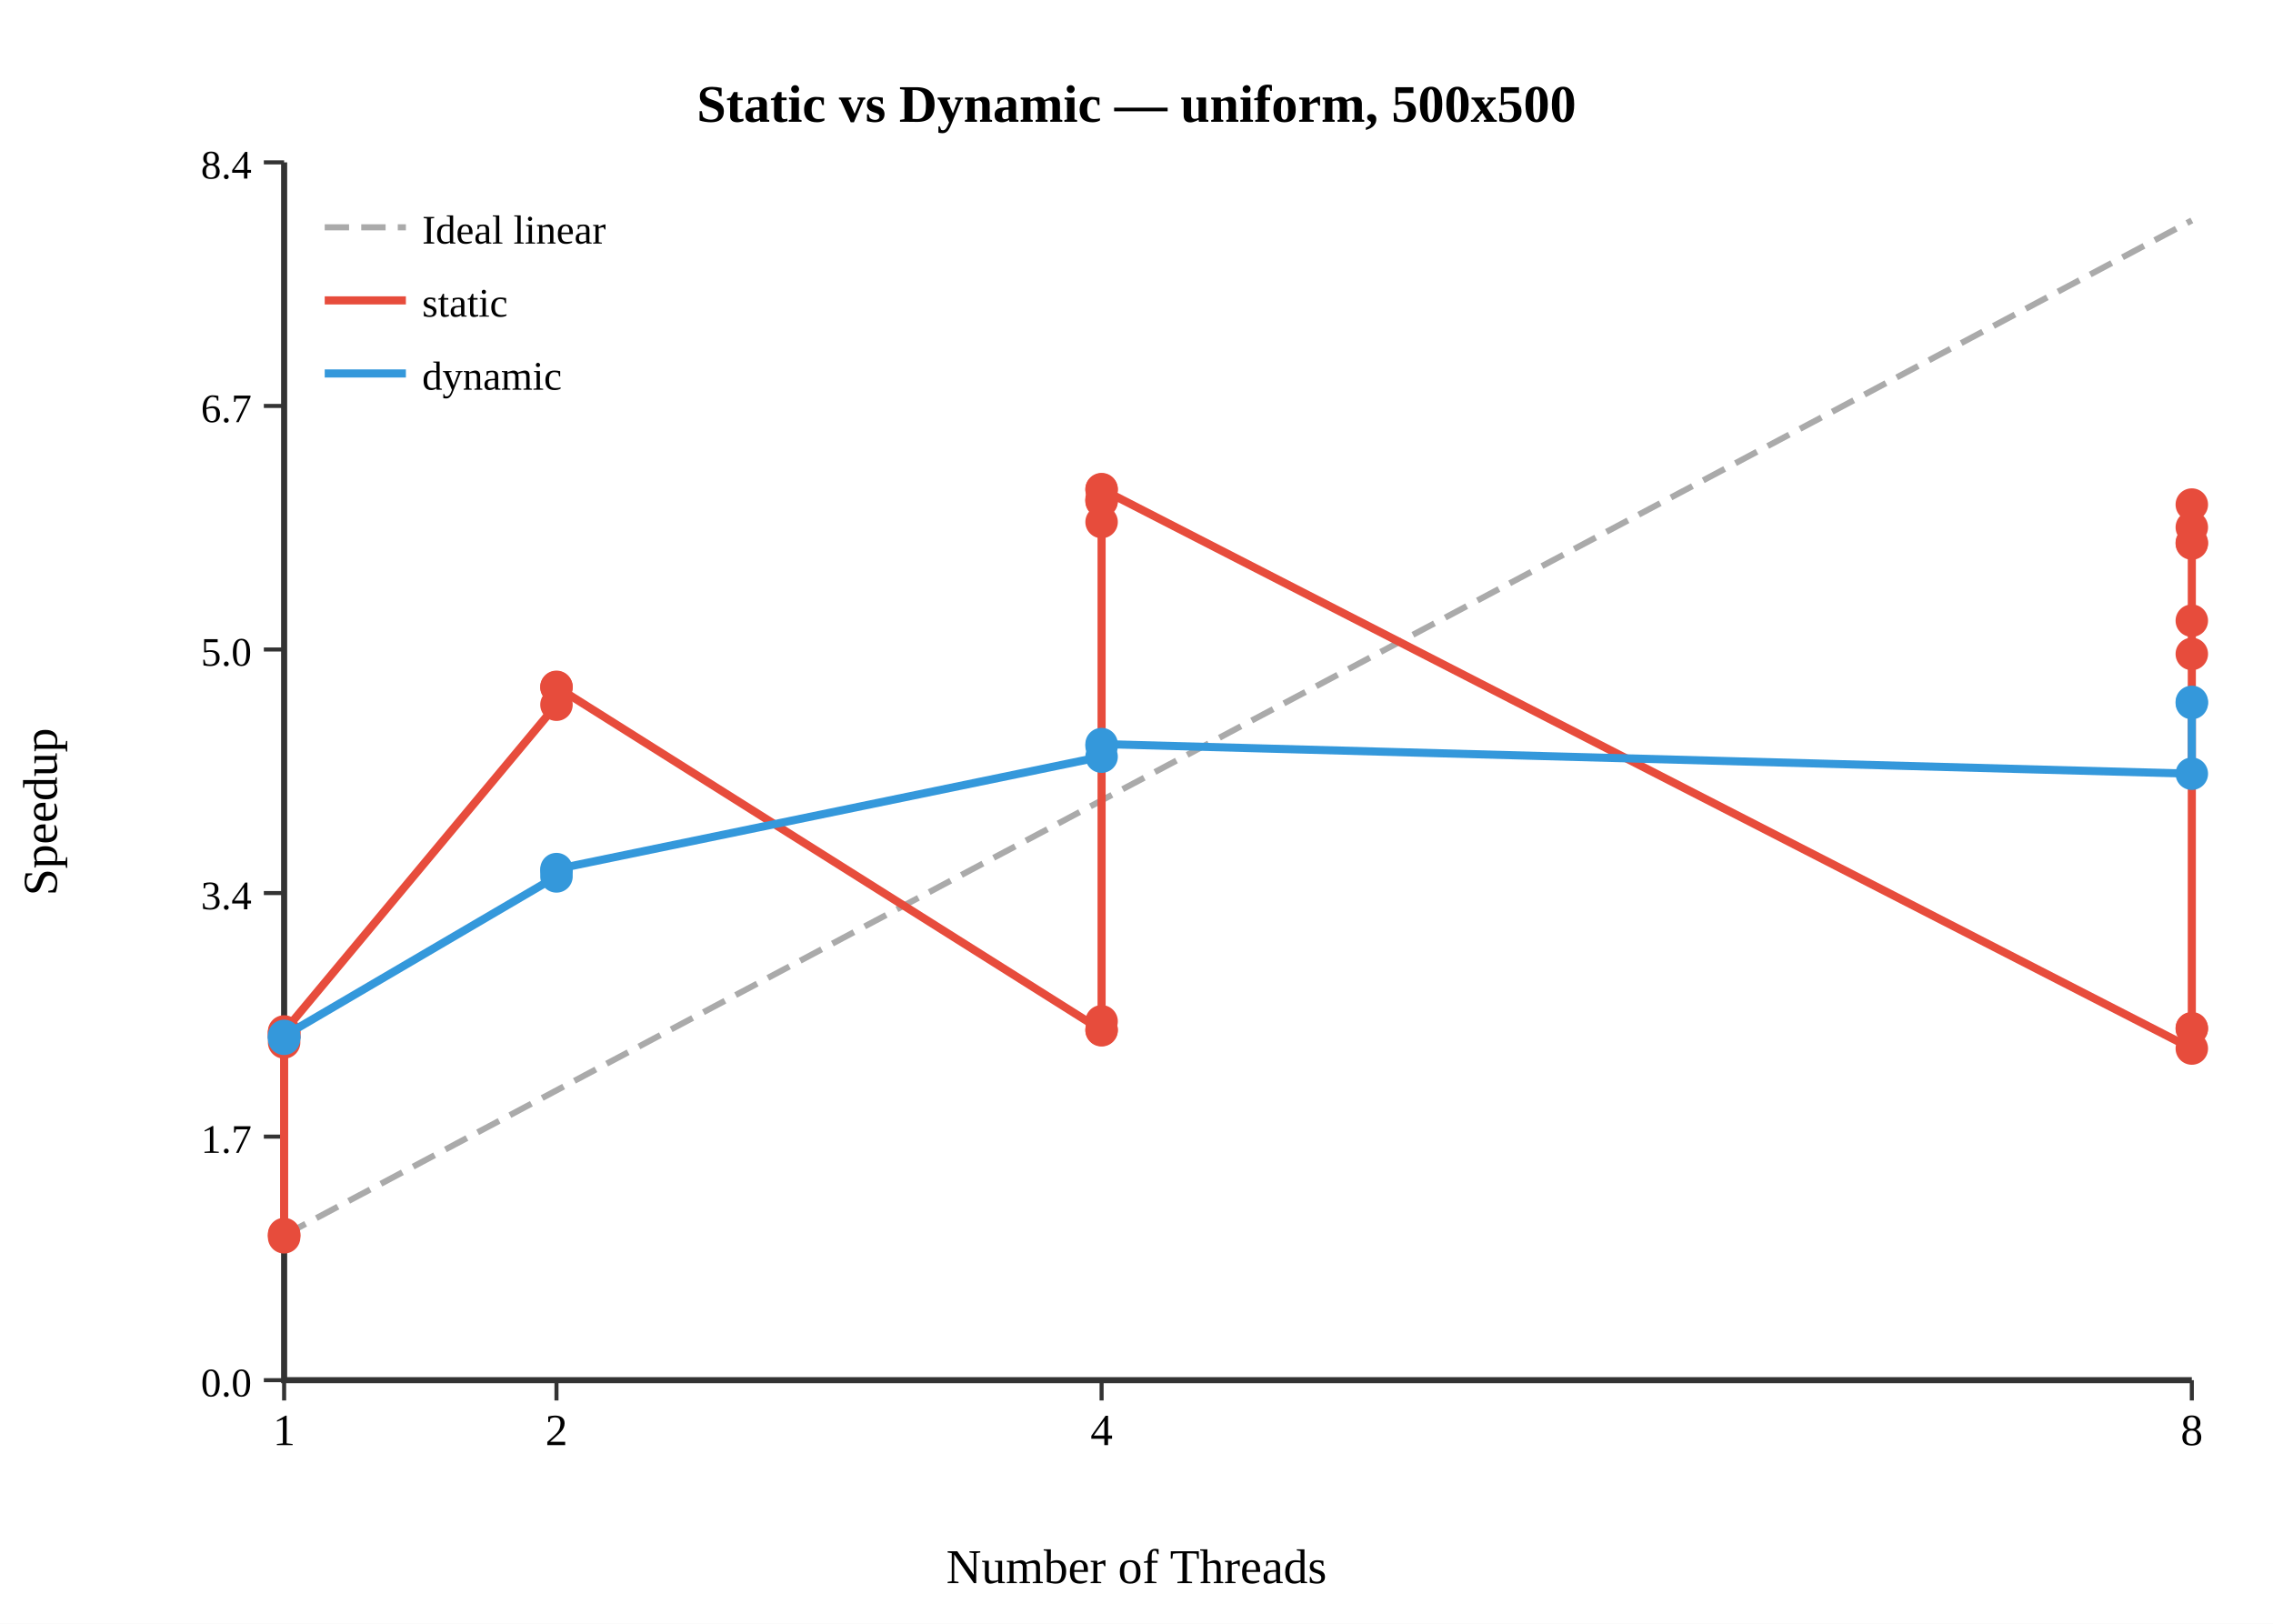
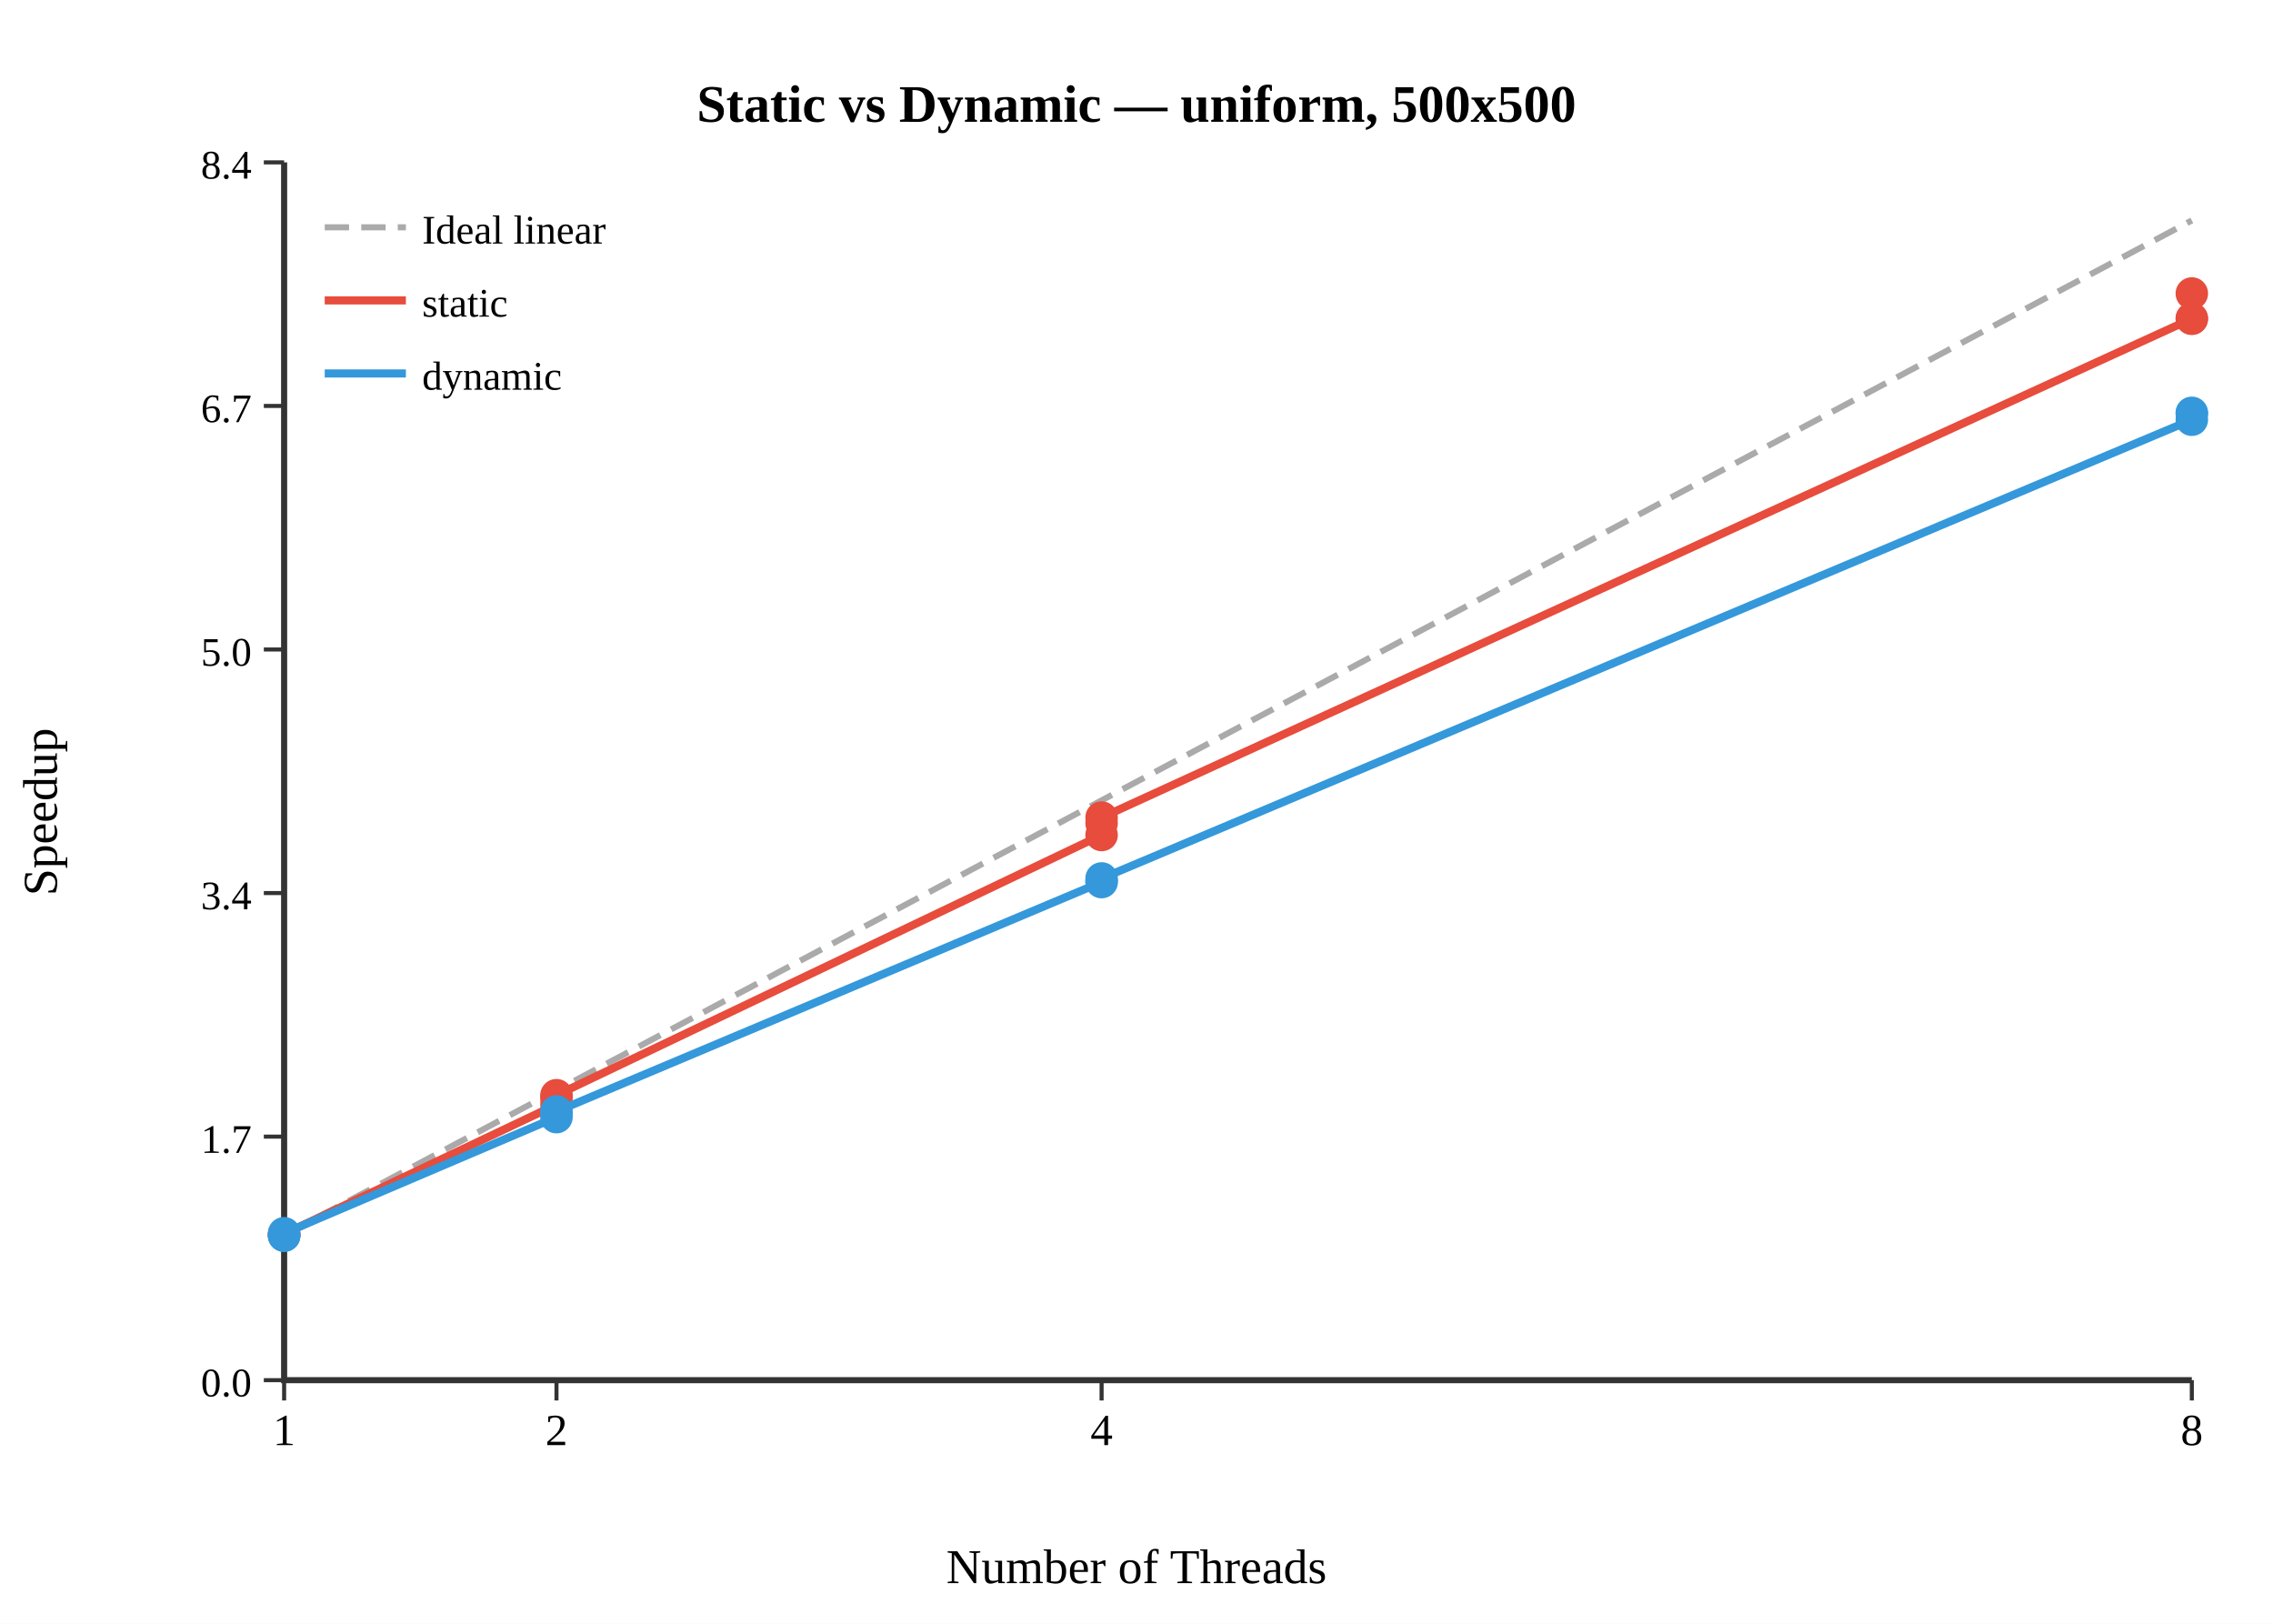
<svg xmlns="http://www.w3.org/2000/svg" viewBox="0 0 560 400">
  <rect width="560" height="400" fill="white" />
  <text x="280" y="30" text-anchor="middle" font-size="13" font-weight="bold">Static vs Dynamic — uniform, 500x500</text>
  <path d="M70.0,40.0 L70.0,340.0 L540.0,340.0" stroke="#333" fill="none" stroke-width="1.5" />
  <line x1="70.0" y1="340.0" x2="70.0" y2="345.0" stroke="#333" />
  <text x="70.0" y="356.0" text-anchor="middle" font-size="11">1</text>
  <line x1="137.1" y1="340.0" x2="137.1" y2="345.0" stroke="#333" />
  <text x="137.1" y="356.0" text-anchor="middle" font-size="11">2</text>
  <line x1="271.4" y1="340.0" x2="271.4" y2="345.0" stroke="#333" />
  <text x="271.4" y="356.0" text-anchor="middle" font-size="11">4</text>
  <line x1="540.0" y1="340.0" x2="540.0" y2="345.0" stroke="#333" />
  <text x="540.0" y="356.0" text-anchor="middle" font-size="11">8</text>
  <line x1="70.0" y1="340.0" x2="65.0" y2="340.0" stroke="#333" />
  <text x="62.0" y="344.0" text-anchor="end" font-size="10">0.0</text>
  <line x1="70.0" y1="280.0" x2="65.0" y2="280.0" stroke="#333" />
  <text x="62.0" y="284.0" text-anchor="end" font-size="10">1.7</text>
  <line x1="70.0" y1="220.0" x2="65.0" y2="220.0" stroke="#333" />
  <text x="62.0" y="224.0" text-anchor="end" font-size="10">3.4</text>
  <line x1="70.0" y1="160.0" x2="65.0" y2="160.0" stroke="#333" />
  <text x="62.0" y="164.0" text-anchor="end" font-size="10">5.0</text>
  <line x1="70.0" y1="100.0" x2="65.0" y2="100.0" stroke="#333" />
  <text x="62.0" y="104.0" text-anchor="end" font-size="10">6.7</text>
  <line x1="70.0" y1="40.0" x2="65.0" y2="40.0" stroke="#333" />
  <text x="62.0" y="44.0" text-anchor="end" font-size="10">8.4</text>
  <line x1="70.0" y1="304.3" x2="540.0" y2="54.3" stroke="#aaa" stroke-dasharray="6,3" stroke-width="1.5" />
-   <path d="M70.0,304.8 L70.0,304.3 L70.0,304.0 L70.0,256.8 L70.0,255.4 L70.0,255.3 L70.0,254.5 L70.0,254.4 L70.0,254.1 L137.1,173.6 L137.1,169.3 L137.1,169.2 L271.4,253.8 L271.4,253.7 L271.4,251.6 L271.4,128.6 L271.4,123.5 L271.4,123.3 L271.4,122.9 L271.4,120.6 L271.4,120.5 L540.0,258.3 L540.0,253.4 L540.0,253.3 L540.0,161.1 L540.0,152.9 L540.0,133.9 L540.0,133.7 L540.0,129.9 L540.0,124.3" stroke="#e74c3c" fill="none" stroke-width="2" />
-   <circle cx="70.0" cy="304.8" r="4" fill="#e74c3c" />
+   <path d="M70.0,304.3 L70.0,304.2 L70.0,304.0 L137.1,272.1 L137.1,270.5 L137.1,269.8 L271.4,205.7 L271.4,202.8 L271.4,201.4 L540.0,78.5 L540.0,78.5 L540.0,72.3" stroke="#e74c3c" fill="none" stroke-width="2" />
  <circle cx="70.0" cy="304.3" r="4" fill="#e74c3c" />
+   <circle cx="70.0" cy="304.2" r="4" fill="#e74c3c" />
  <circle cx="70.0" cy="304.0" r="4" fill="#e74c3c" />
-   <circle cx="70.0" cy="256.8" r="4" fill="#e74c3c" />
-   <circle cx="70.0" cy="255.4" r="4" fill="#e74c3c" />
-   <circle cx="70.0" cy="255.3" r="4" fill="#e74c3c" />
-   <circle cx="70.0" cy="254.5" r="4" fill="#e74c3c" />
-   <circle cx="70.0" cy="254.4" r="4" fill="#e74c3c" />
-   <circle cx="70.0" cy="254.1" r="4" fill="#e74c3c" />
-   <circle cx="137.1" cy="173.6" r="4" fill="#e74c3c" />
-   <circle cx="137.1" cy="169.3" r="4" fill="#e74c3c" />
-   <circle cx="137.1" cy="169.2" r="4" fill="#e74c3c" />
-   <circle cx="271.4" cy="253.8" r="4" fill="#e74c3c" />
-   <circle cx="271.4" cy="253.7" r="4" fill="#e74c3c" />
-   <circle cx="271.4" cy="251.6" r="4" fill="#e74c3c" />
-   <circle cx="271.4" cy="128.6" r="4" fill="#e74c3c" />
-   <circle cx="271.4" cy="123.5" r="4" fill="#e74c3c" />
-   <circle cx="271.4" cy="123.3" r="4" fill="#e74c3c" />
-   <circle cx="271.4" cy="122.9" r="4" fill="#e74c3c" />
-   <circle cx="271.4" cy="120.6" r="4" fill="#e74c3c" />
-   <circle cx="271.4" cy="120.5" r="4" fill="#e74c3c" />
-   <circle cx="540.0" cy="258.3" r="4" fill="#e74c3c" />
-   <circle cx="540.0" cy="253.4" r="4" fill="#e74c3c" />
-   <circle cx="540.0" cy="253.3" r="4" fill="#e74c3c" />
-   <circle cx="540.0" cy="161.1" r="4" fill="#e74c3c" />
-   <circle cx="540.0" cy="152.9" r="4" fill="#e74c3c" />
-   <circle cx="540.0" cy="133.9" r="4" fill="#e74c3c" />
-   <circle cx="540.0" cy="133.7" r="4" fill="#e74c3c" />
-   <circle cx="540.0" cy="129.9" r="4" fill="#e74c3c" />
-   <circle cx="540.0" cy="124.3" r="4" fill="#e74c3c" />
-   <path d="M70.0,255.9 L70.0,255.6 L70.0,255.2 L137.1,215.9 L137.1,214.6 L137.1,214.1 L271.4,186.4 L271.4,183.8 L271.4,183.3 L540.0,190.6 L540.0,173.2 L540.0,172.9" stroke="#3498db" fill="none" stroke-width="2" />
-   <circle cx="70.0" cy="255.9" r="4" fill="#3498db" />
-   <circle cx="70.0" cy="255.6" r="4" fill="#3498db" />
-   <circle cx="70.0" cy="255.2" r="4" fill="#3498db" />
-   <circle cx="137.1" cy="215.9" r="4" fill="#3498db" />
-   <circle cx="137.1" cy="214.6" r="4" fill="#3498db" />
-   <circle cx="137.1" cy="214.1" r="4" fill="#3498db" />
-   <circle cx="271.4" cy="186.4" r="4" fill="#3498db" />
-   <circle cx="271.4" cy="183.8" r="4" fill="#3498db" />
-   <circle cx="271.4" cy="183.3" r="4" fill="#3498db" />
-   <circle cx="540.0" cy="190.6" r="4" fill="#3498db" />
-   <circle cx="540.0" cy="173.2" r="4" fill="#3498db" />
-   <circle cx="540.0" cy="172.9" r="4" fill="#3498db" />
+   <circle cx="137.1" cy="272.1" r="4" fill="#e74c3c" />
+   <circle cx="137.1" cy="270.5" r="4" fill="#e74c3c" />
+   <circle cx="137.1" cy="269.8" r="4" fill="#e74c3c" />
+   <circle cx="271.4" cy="205.7" r="4" fill="#e74c3c" />
+   <circle cx="271.4" cy="202.8" r="4" fill="#e74c3c" />
+   <circle cx="271.4" cy="201.4" r="4" fill="#e74c3c" />
+   <circle cx="540.0" cy="78.5" r="4" fill="#e74c3c" />
+   <circle cx="540.0" cy="78.5" r="4" fill="#e74c3c" />
+   <circle cx="540.0" cy="72.3" r="4" fill="#e74c3c" />
+   <path d="M70.0,304.4 L70.0,304.4 L70.0,303.8 L137.1,275.2 L137.1,274.3 L137.1,273.8 L271.4,217.3 L271.4,217.1 L271.4,216.4 L540.0,103.4 L540.0,101.9 L540.0,101.7" stroke="#3498db" fill="none" stroke-width="2" />
+   <circle cx="70.0" cy="304.4" r="4" fill="#3498db" />
+   <circle cx="70.0" cy="304.4" r="4" fill="#3498db" />
+   <circle cx="70.0" cy="303.8" r="4" fill="#3498db" />
+   <circle cx="137.1" cy="275.2" r="4" fill="#3498db" />
+   <circle cx="137.1" cy="274.3" r="4" fill="#3498db" />
+   <circle cx="137.1" cy="273.8" r="4" fill="#3498db" />
+   <circle cx="271.4" cy="217.3" r="4" fill="#3498db" />
+   <circle cx="271.4" cy="217.1" r="4" fill="#3498db" />
+   <circle cx="271.4" cy="216.4" r="4" fill="#3498db" />
+   <circle cx="540.0" cy="103.4" r="4" fill="#3498db" />
+   <circle cx="540.0" cy="101.9" r="4" fill="#3498db" />
+   <circle cx="540.0" cy="101.7" r="4" fill="#3498db" />
  <g transform="translate(80,50)">
    <line x1="0" y1="6" x2="20" y2="6" stroke="#aaa" stroke-dasharray="6,3" stroke-width="1.5" />
    <text x="24" y="10" font-size="10">Ideal linear</text>
  </g>
  <g transform="translate(80,68)">
    <line x1="0" y1="6" x2="20" y2="6" stroke="#e74c3c" stroke-width="2" />
    <text x="24" y="10" font-size="10">static</text>
  </g>
  <g transform="translate(80,86)">
    <line x1="0" y1="6" x2="20" y2="6" stroke="#3498db" stroke-width="2" />
    <text x="24" y="10" font-size="10">dynamic</text>
  </g>
  <text x="280" y="390" text-anchor="middle" font-size="12">Number of Threads</text>
  <text x="14" y="200" text-anchor="middle" font-size="12" transform="rotate(-90 14 200)">Speedup</text>
</svg>
